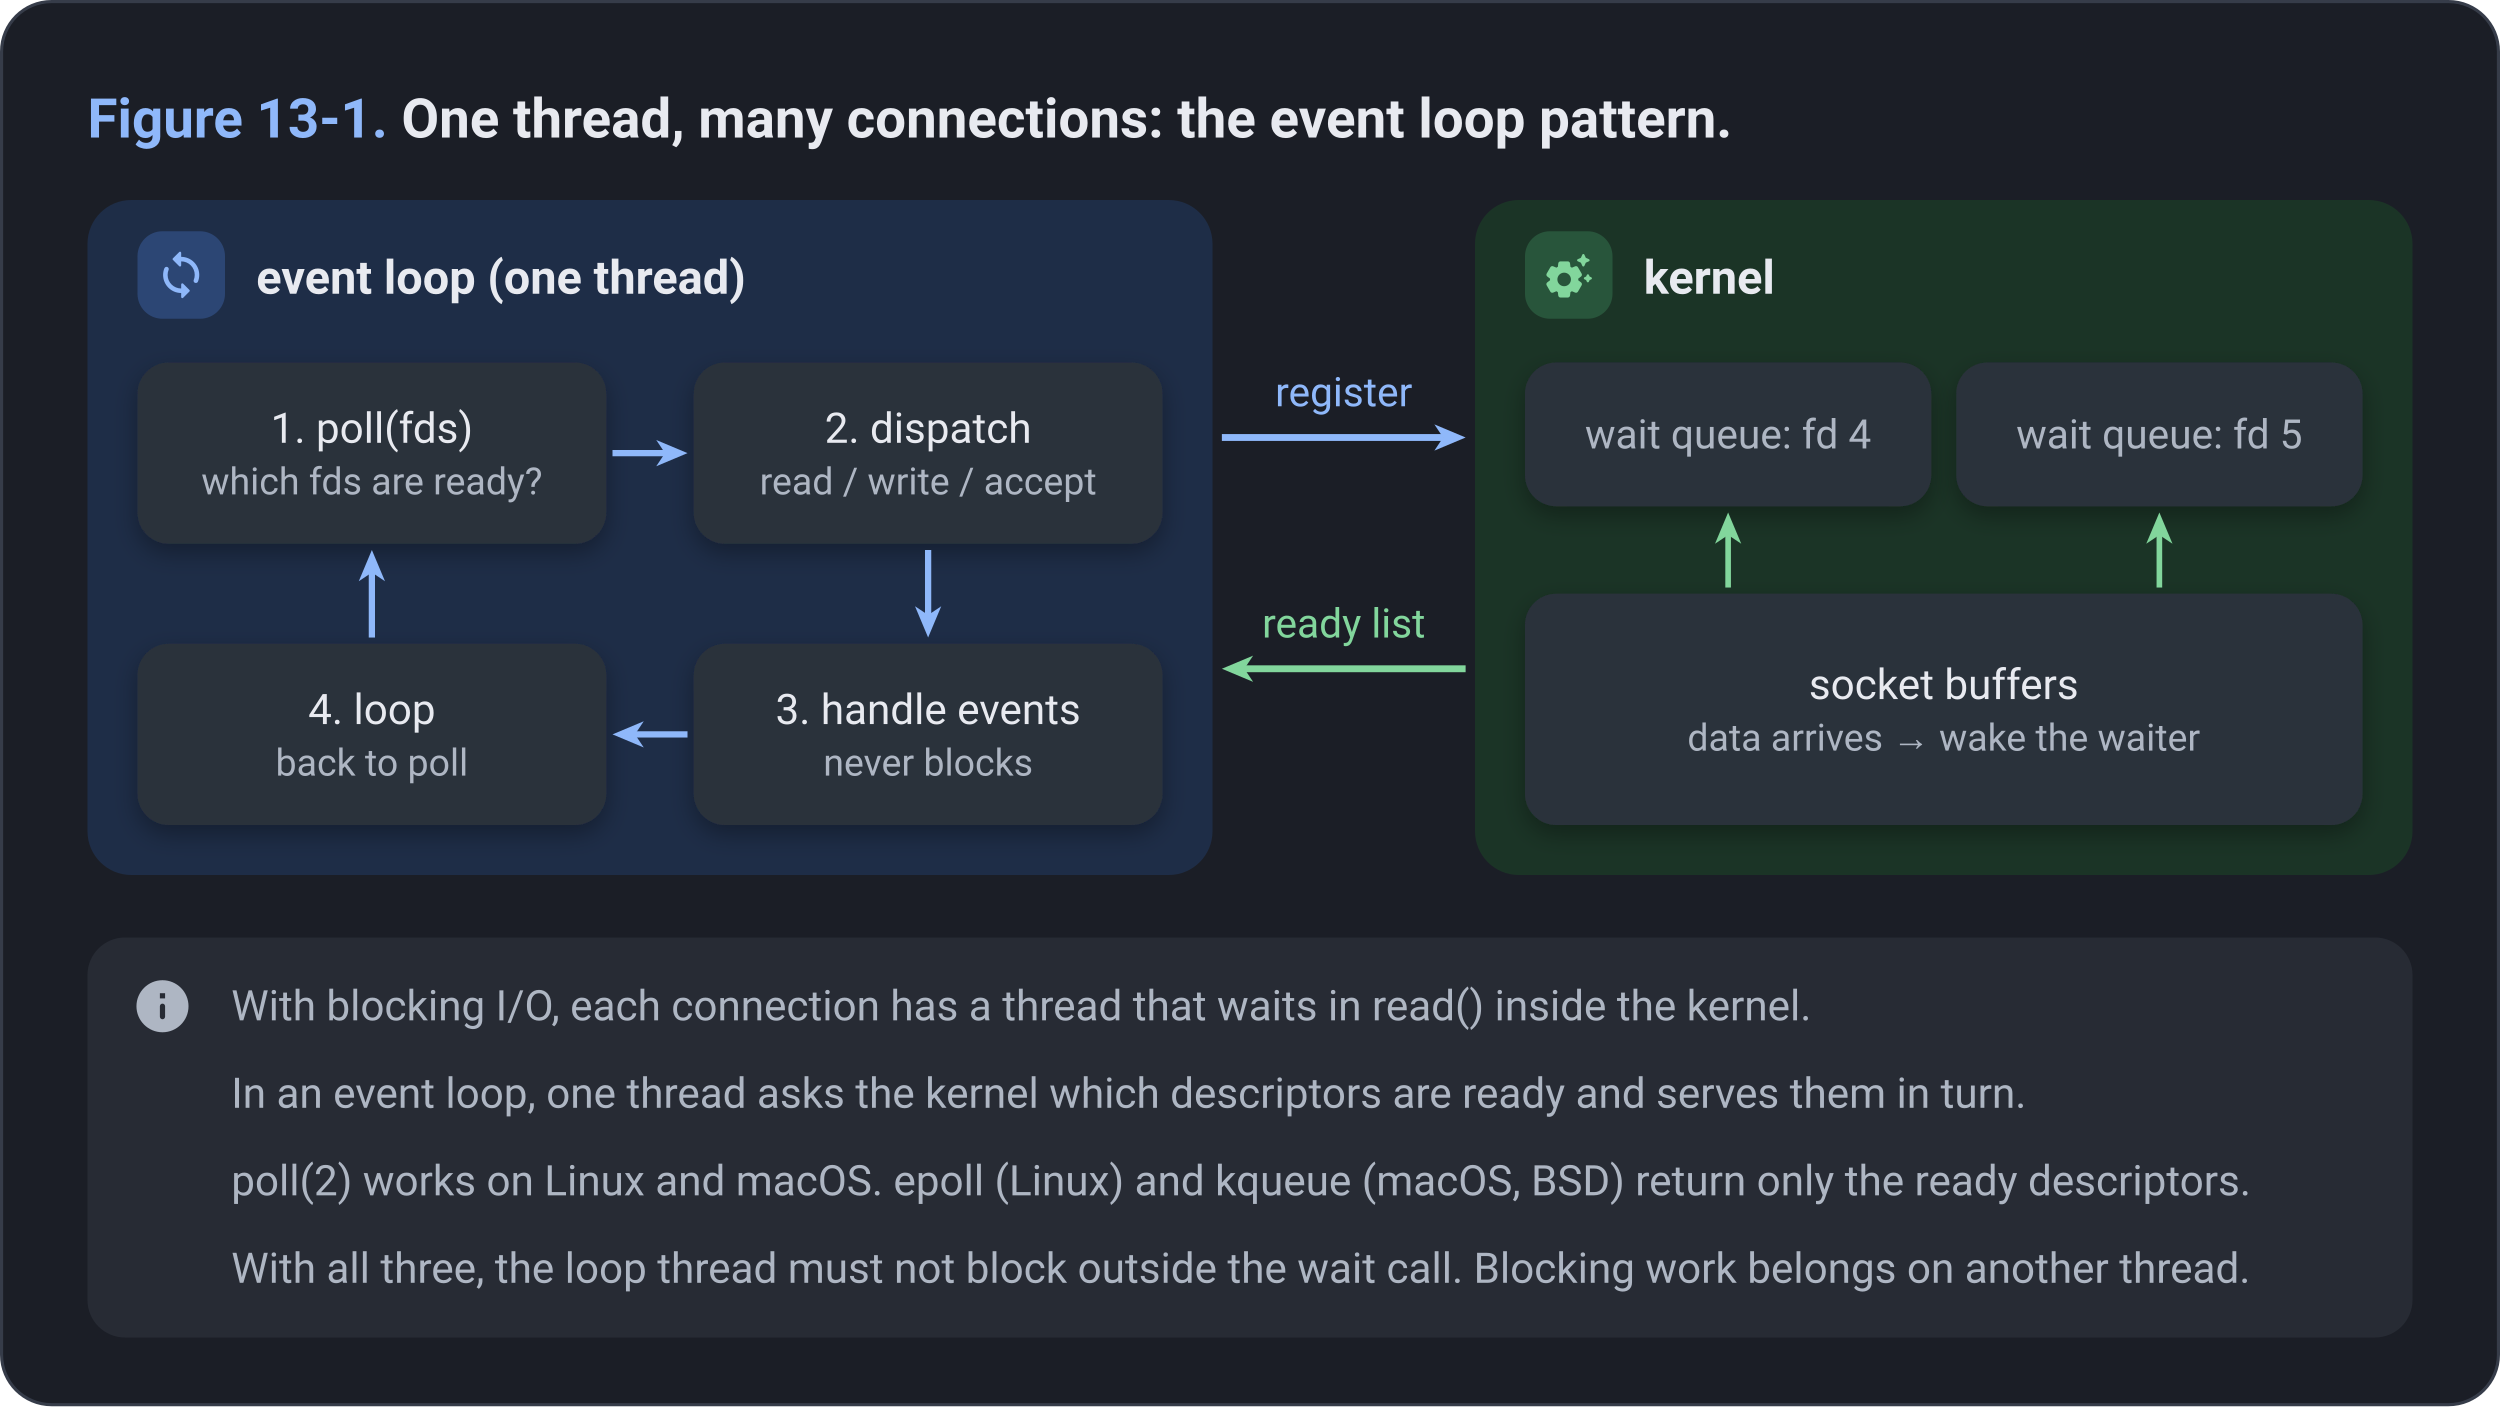
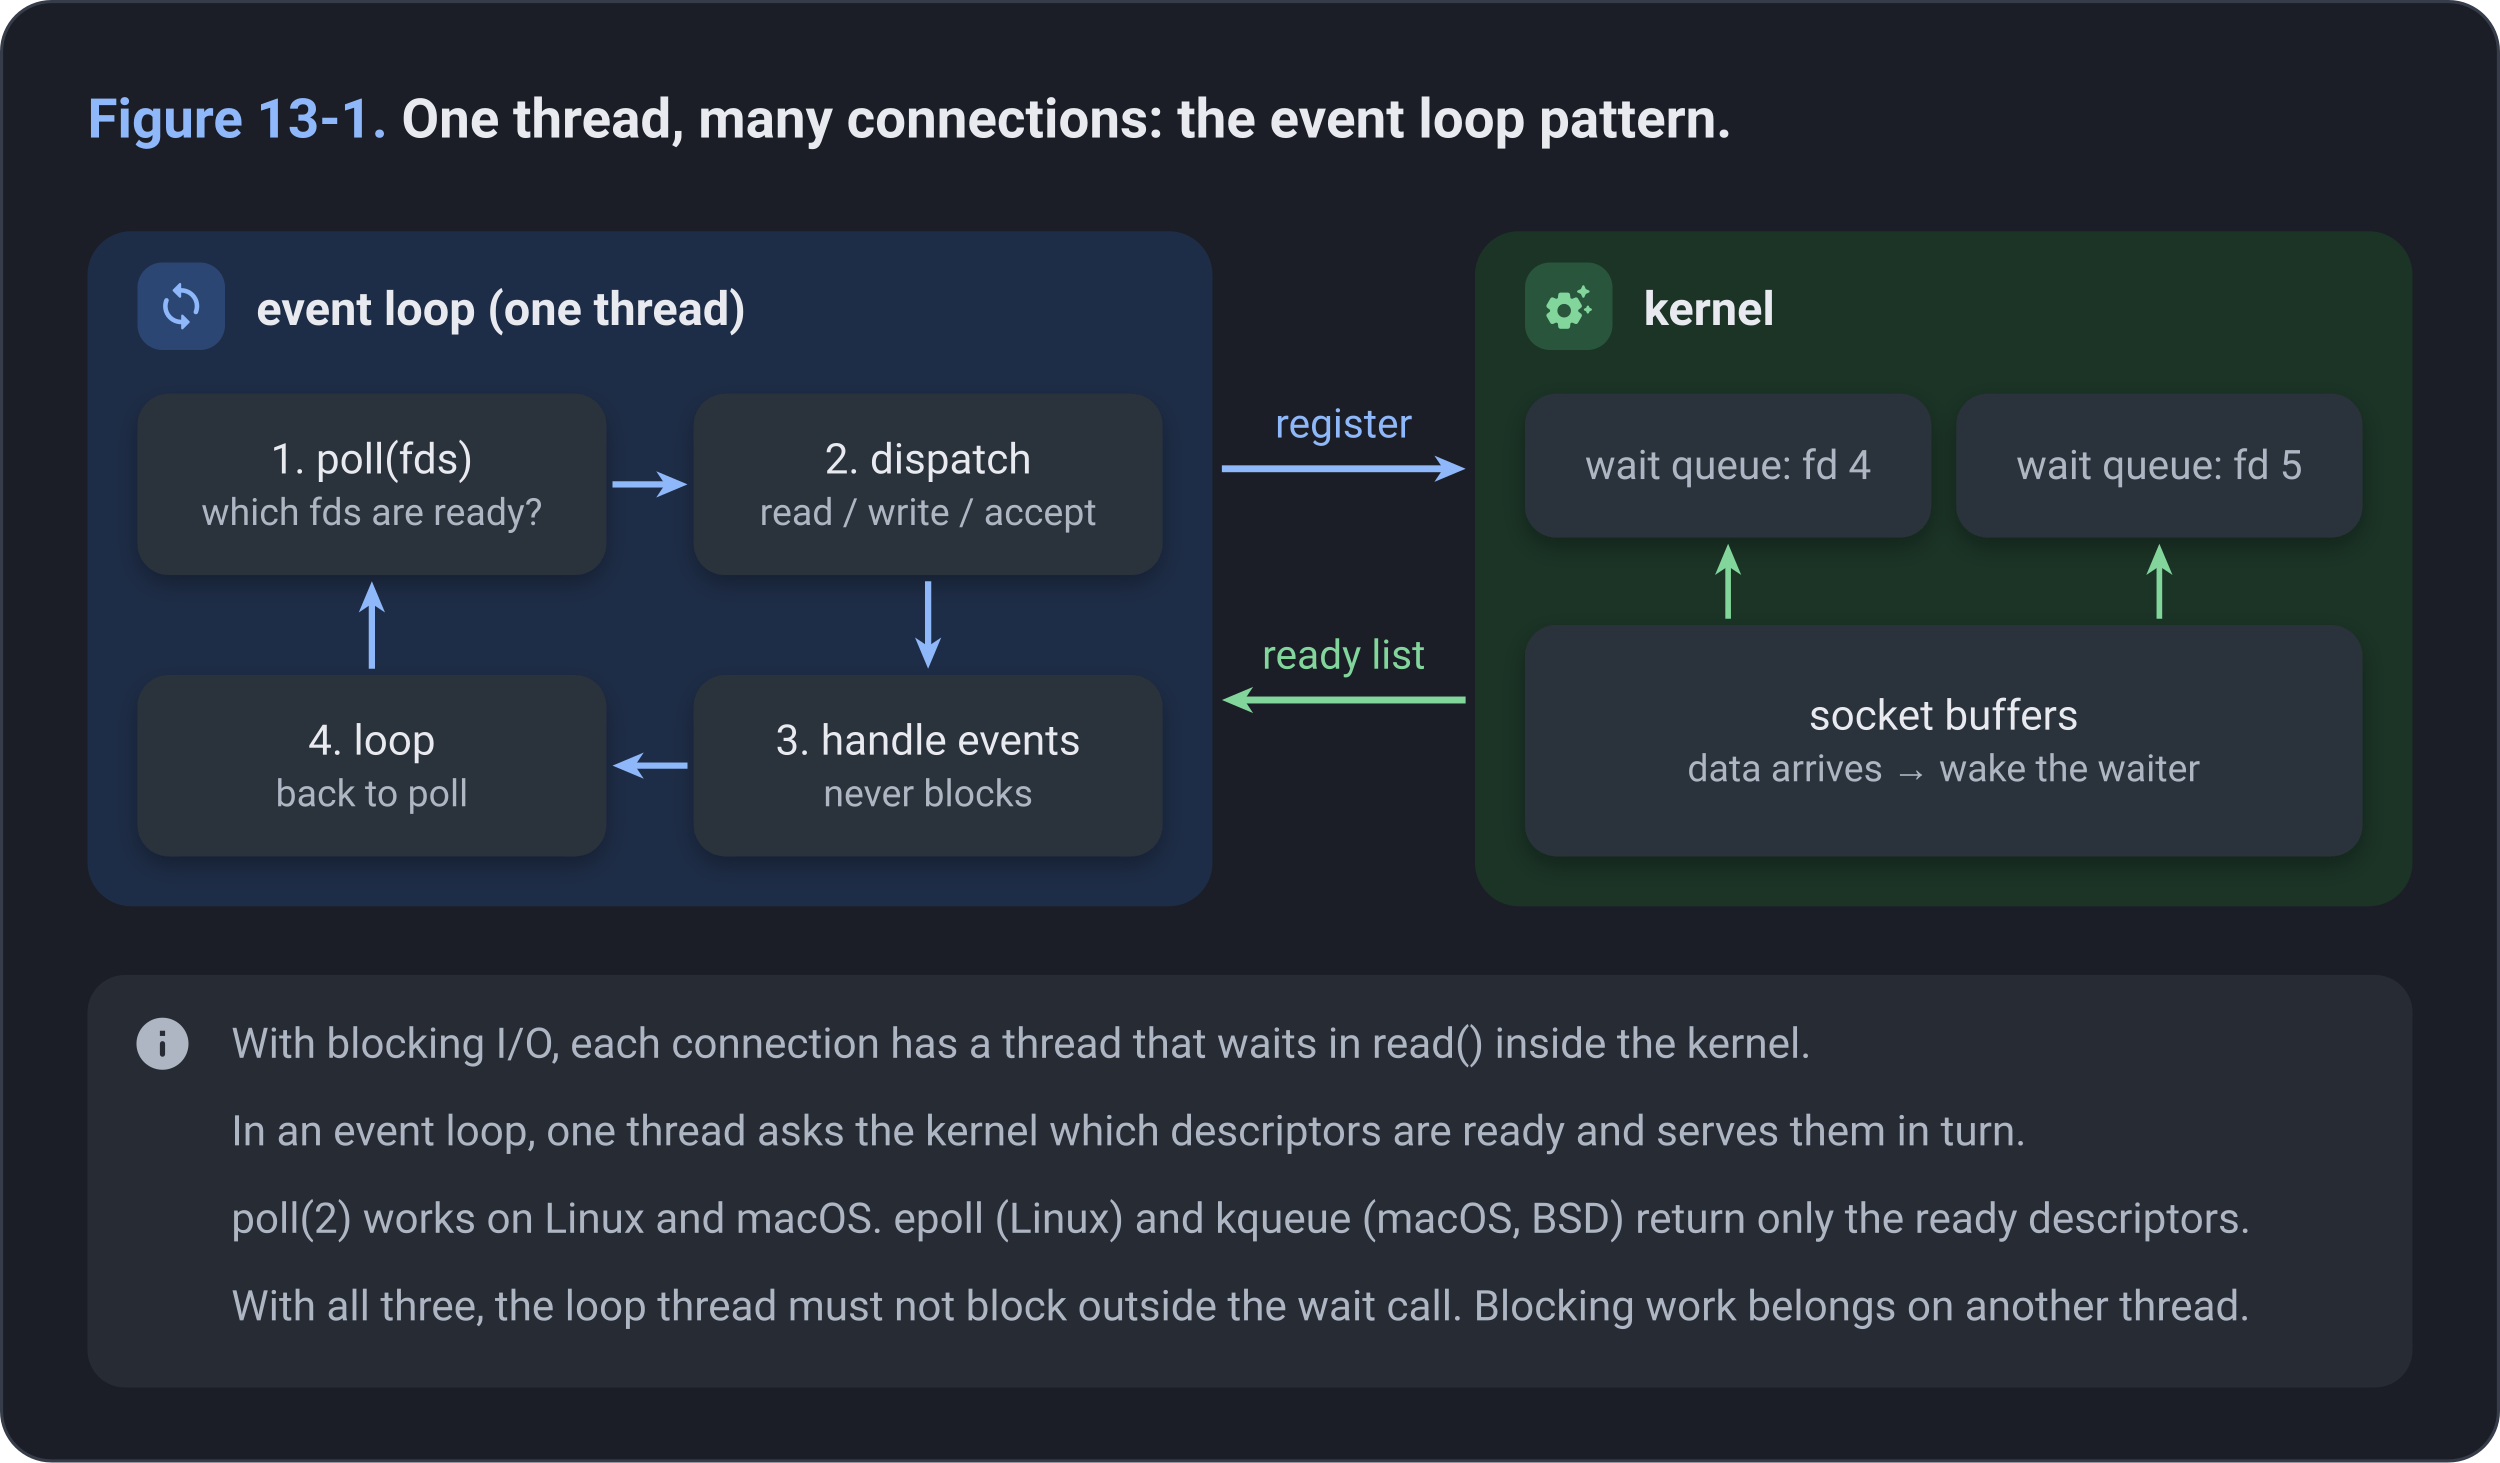
- <svg xmlns="http://www.w3.org/2000/svg" viewBox="0 0 800 450" width="800" height="450">
+ <svg xmlns="http://www.w3.org/2000/svg" viewBox="0 0 800 468" width="800" height="468">
  <style>
    text { font-family: -apple-system, BlinkMacSystemFont, "Segoe UI", Roboto, "Helvetica Neue", Arial, sans-serif; fill: #E8EAF0; }
    .paper { fill: #1B1E26; }
    .frame { fill: #1B1E26; stroke: #363C49; stroke-width: 1; }
    .card { fill: #2B303B; }
    .hair { stroke: #363C49; stroke-width: 1.2; fill: none; }
    .muted { fill: #AEB6C3; }
    .ink { fill: #E8EAF0; }
    .title { font-size: 17.5px; font-weight: 650; }
    .head { font-size: 15.5px; font-weight: 650; }
    .name { font-size: 15px; font-weight: 650; }
    .body { font-size: 13.5px; }
    .sub { font-size: 13px; }
    .mono { font-size: 12.5px; font-family: "SF Mono", SFMono-Regular, ui-monospace, Menlo, Consolas, monospace; }
    .monob { font-size: 12.5px; font-weight: 650; font-family: "SF Mono", SFMono-Regular, ui-monospace, Menlo, Consolas, monospace; }
    .small { font-size: 12px; }
    .note { font-size: 13.5px; }
    .noteb { font-size: 13.5px; font-weight: 650; }
    .sub, .small, .note { fill: #AEB6C3; }
    .c-blue { fill: #1E2D47; }
    .m-blue { fill: #2C4674; }
    .a-blue { fill: #8FB8FA; }
    .t-blue { fill: #8FB8FA; }
    .w-blue { stroke: #8FB8FA; fill: none; stroke-linecap: butt; stroke-linejoin: round; }
    .o-blue { stroke: #8FB8FA; fill: none; stroke-width: 1.5; }
    .h-blue { stroke: #8FB8FA; stroke-width: 1.4; }
    .c-green { fill: #1B3426; }
    .m-green { fill: #28553B; }
    .a-green { fill: #82D69C; }
    .t-green { fill: #82D69C; }
    .w-green { stroke: #82D69C; fill: none; stroke-linecap: butt; stroke-linejoin: round; }
    .o-green { stroke: #82D69C; fill: none; stroke-width: 1.5; }
    .h-green { stroke: #82D69C; stroke-width: 1.4; }
    .c-amber { fill: #3A2D14; }
    .m-amber { fill: #5E471A; }
    .a-amber { fill: #F3C06B; }
    .t-amber { fill: #F3C06B; }
    .w-amber { stroke: #F3C06B; fill: none; stroke-linecap: butt; stroke-linejoin: round; }
    .o-amber { stroke: #F3C06B; fill: none; stroke-width: 1.5; }
    .h-amber { stroke: #F3C06B; stroke-width: 1.4; }
    .c-red { fill: #41221D; }
    .m-red { fill: #69322B; }
    .a-red { fill: #F59E8D; }
    .t-red { fill: #F59E8D; }
    .w-red { stroke: #F59E8D; fill: none; stroke-linecap: butt; stroke-linejoin: round; }
    .o-red { stroke: #F59E8D; fill: none; stroke-width: 1.5; }
    .h-red { stroke: #F59E8D; stroke-width: 1.4; }
    .c-purple { fill: #2C2549; }
    .m-purple { fill: #453978; }
    .a-purple { fill: #BCA8F7; }
    .t-purple { fill: #BCA8F7; }
    .w-purple { stroke: #BCA8F7; fill: none; stroke-linecap: butt; stroke-linejoin: round; }
    .o-purple { stroke: #BCA8F7; fill: none; stroke-width: 1.5; }
    .h-purple { stroke: #BCA8F7; stroke-width: 1.4; }
    .c-teal { fill: #15332F; }
    .m-teal { fill: #1F514B; }
    .a-teal { fill: #72D5CA; }
    .t-teal { fill: #72D5CA; }
    .w-teal { stroke: #72D5CA; fill: none; stroke-linecap: butt; stroke-linejoin: round; }
    .o-teal { stroke: #72D5CA; fill: none; stroke-width: 1.5; }
    .h-teal { stroke: #72D5CA; stroke-width: 1.4; }
    .c-gray { fill: #272B34; }
    .m-gray { fill: #3A404D; }
    .a-gray { fill: #AEB6C3; }
    .t-gray { fill: #AEB6C3; }
    .w-gray { stroke: #AEB6C3; fill: none; stroke-linecap: butt; stroke-linejoin: round; }
    .o-gray { stroke: #AEB6C3; fill: none; stroke-width: 1.5; }
    .h-gray { stroke: #AEB6C3; stroke-width: 1.4; }
    .c-wire { fill: #272B34; }
    .m-wire { fill: #3A404D; }
    .a-wire { fill: #A2ABB9; }
    .t-wire { fill: #A2ABB9; }
    .w-wire { stroke: #A2ABB9; fill: none; stroke-linecap: butt; stroke-linejoin: round; }
    .o-wire { stroke: #A2ABB9; fill: none; stroke-width: 1.5; }
    .h-wire { stroke: #A2ABB9; stroke-width: 1.4; }
  </style>
  <defs>
    <filter id="lift" x="-10%" y="-15%" width="120%" height="140%">
      <feDropShadow dx="0" dy="1" stdDeviation="1.2" flood-color="#000000" flood-opacity="0.45" />
      <feDropShadow dx="0" dy="3" stdDeviation="4" flood-color="#000000" flood-opacity="0.32" />
    </filter>
  </defs>
-   <rect x="0.5" y="0.5" width="799" height="449" rx="16" class="frame" />
+   <rect x="0.5" y="0.5" width="799" height="467" rx="16" class="frame" />
  <text x="28" y="44" class="title">
    <tspan class="t-blue">Figure 13-1.</tspan> One thread, many connections: the event loop pattern.</text>
-   <g transform="translate(0 64)">
+   <g transform="translate(0 74)">
    <rect x="28.0" y="0.0" width="360.0" height="216.0" rx="14" class="c-blue" />
    <rect x="44.0" y="10.0" width="28.0" height="28.0" rx="8" class="m-blue" />
    <g transform="translate(49.3 15.3) scale(0.723)" class="a-blue">
      <path d="M12 4V2.21c0-.45-.54-.67-.85-.35l-2.8 2.79c-.2.2-.2.51 0 .71l2.79 2.79c.32.31.86.09.86-.36V6c3.31 0 6 2.69 6 6 0 .79-.15 1.56-.44 2.25-.15.36-.04.77.23 1.04.51.51 1.37.33 1.64-.34.37-.91.57-1.91.57-2.95 0-4.42-3.58-8-8-8zm0 14c-3.31 0-6-2.69-6-6 0-.79.15-1.56.44-2.25.15-.36.04-.77-.23-1.04-.51-.51-1.37-.33-1.64.34C4.2 9.96 4 10.96 4 12c0 4.42 3.58 8 8 8v1.79c0 .45.54.67.85.35l2.79-2.79c.2-.2.2-.51 0-.71l-2.79-2.79a.5.5 0 0 0-.85.36V18z" />
    </g>
    <text x="82.0" y="30.0" class="name">event loop (one thread)</text>
    <rect x="44.0" y="52.0" width="150.0" height="58.0" rx="10" class="card" filter="url(#lift)" />
-     <text x="119.0" y="77.7" class="body" text-anchor="middle" data-fit="49.0,189.0">1. poll(fds)</text>
-     <text x="119.0" y="94.2" class="small" text-anchor="middle" data-fit="49.0,189.0">which fds are ready?</text>
+     <text x="119.0" y="77.5" class="body" text-anchor="middle" data-fit="49.0,189.0">1. poll(fds)</text>
+     <text x="119.0" y="94.0" class="small" text-anchor="middle" data-fit="49.0,189.0">which fds are ready?</text>
    <rect x="222.0" y="52.0" width="150.0" height="58.0" rx="10" class="card" filter="url(#lift)" />
-     <text x="297.0" y="77.7" class="body" text-anchor="middle" data-fit="227.0,367.0">2. dispatch</text>
-     <text x="297.0" y="94.2" class="small" text-anchor="middle" data-fit="227.0,367.0">read / write / accept</text>
+     <text x="297.0" y="77.5" class="body" text-anchor="middle" data-fit="227.0,367.0">2. dispatch</text>
+     <text x="297.0" y="94.0" class="small" text-anchor="middle" data-fit="227.0,367.0">read / write / accept</text>
    <rect x="222.0" y="142.0" width="150.0" height="58.0" rx="10" class="card" filter="url(#lift)" />
-     <text x="297.0" y="167.7" class="body" text-anchor="middle" data-fit="227.0,367.0">3. handle events</text>
-     <text x="297.0" y="184.2" class="small" text-anchor="middle" data-fit="227.0,367.0">never blocks</text>
+     <text x="297.0" y="167.5" class="body" text-anchor="middle" data-fit="227.0,367.0">3. handle events</text>
+     <text x="297.0" y="184.0" class="small" text-anchor="middle" data-fit="227.0,367.0">never blocks</text>
    <rect x="44.0" y="142.0" width="150.0" height="58.0" rx="10" class="card" filter="url(#lift)" />
-     <text x="119.0" y="167.7" class="body" text-anchor="middle" data-fit="49.0,189.0">4. loop</text>
-     <text x="119.0" y="184.2" class="small" text-anchor="middle" data-fit="49.0,189.0">back to poll</text>
+     <text x="119.0" y="167.5" class="body" text-anchor="middle" data-fit="49.0,189.0">4. loop</text>
+     <text x="119.0" y="184.0" class="small" text-anchor="middle" data-fit="49.0,189.0">back to poll</text>
    <polygon points="220.0,81.0 210.0,85.2 212.8,81.0 210.0,76.8" class="a-blue" />
    <path d="M196.0,81.0 L213.0,81.0" class="w-blue" stroke-width="2" />
    <polygon points="297.0,140.0 292.8,130.0 297.0,132.8 301.2,130.0" class="a-blue" />
    <path d="M297.0,112.0 L297.0,133.0" class="w-blue" stroke-width="2" />
    <polygon points="196.0,171.0 206.0,166.8 203.2,171.0 206.0,175.2" class="a-blue" />
    <path d="M220.0,171.0 L203.0,171.0" class="w-blue" stroke-width="2" />
    <polygon points="119.0,112.0 123.2,122.0 119.0,119.2 114.8,122.0" class="a-blue" />
    <path d="M119.0,140.0 L119.0,119.0" class="w-blue" stroke-width="2" />
    <rect x="472.0" y="0.0" width="300.0" height="216.0" rx="14" class="c-green" />
    <rect x="488.0" y="10.0" width="28.0" height="28.0" rx="8" class="m-green" />
    <g transform="translate(493.3 15.3) scale(0.723)" class="a-green">
      <path d="m18.04 7.99-.63-1.4-1.4-.63a.5.5 0 0 1 0-.91l1.4-.63.63-1.4a.5.5 0 0 1 .91 0l.63 1.4 1.4.63a.5.5 0 0 1 0 .91l-1.4.63-.63 1.4c-.17.39-.73.39-.91 0zm3.24 4.73-.32-.72a.5.5 0 0 0-.91 0l-.32.72-.73.32a.5.5 0 0 0 0 .91l.72.32.32.73a.5.5 0 0 0 .91 0l.32-.72.73-.32a.5.5 0 0 0 0-.91l-.72-.33zm-5.04 1.65 1.23.93c.4.3.51.86.26 1.3l-1.62 2.8c-.25.44-.79.62-1.25.42l-1.43-.6c-.2.13-.42.26-.64.37l-.19 1.54c-.06.5-.49.88-.99.88H8.38c-.5 0-.93-.38-.99-.88l-.19-1.54c-.22-.11-.43-.23-.64-.37l-1.43.6c-.46.2-1 .02-1.25-.42l-1.62-2.8c-.25-.44-.14-.99.26-1.3l1.23-.93V14c0-.12 0-.25.01-.37l-1.23-.93c-.4-.3-.51-.86-.26-1.3l1.62-2.8c.25-.44.79-.62 1.25-.42l1.43.6c.2-.13.42-.26.64-.37l.19-1.54c.05-.49.48-.87.98-.87h3.23c.5 0 .93.38.99.88l.19 1.54c.22.11.43.23.64.37l1.43-.6c.46-.2 1-.02 1.25.42l1.62 2.8c.25.44.14.99-.26 1.3l-1.23.93c.01.12.01.24.01.37s0 .24-.01.36zM13 14c0-1.66-1.34-3-3-3s-3 1.34-3 3 1.34 3 3 3 3-1.34 3-3z" />
    </g>
    <text x="526.0" y="30.0" class="name">kernel</text>
    <rect x="488.0" y="52.0" width="130.0" height="46.0" rx="10" class="card" filter="url(#lift)" />
-     <text x="553.0" y="79.5" class="sub" text-anchor="middle" data-fit="493.0,613.0">wait queue: fd 4</text>
+     <text x="553.0" y="79.3" class="sub" text-anchor="middle" data-fit="493.0,613.0">wait queue: fd 4</text>
    <rect x="626.0" y="52.0" width="130.0" height="46.0" rx="10" class="card" filter="url(#lift)" />
-     <text x="691.0" y="79.5" class="sub" text-anchor="middle" data-fit="631.0,751.0">wait queue: fd 5</text>
+     <text x="691.0" y="79.3" class="sub" text-anchor="middle" data-fit="631.0,751.0">wait queue: fd 5</text>
    <rect x="488.0" y="126.0" width="268.0" height="74.0" rx="10" class="card" filter="url(#lift)" />
-     <text x="622.0" y="159.7" class="body" text-anchor="middle" data-fit="493.0,751.0">socket buffers</text>
-     <text x="622.0" y="176.2" class="small" text-anchor="middle" data-fit="493.0,751.0">data arrives → wake the waiter</text>
+     <text x="622.0" y="159.5" class="body" text-anchor="middle" data-fit="493.0,751.0">socket buffers</text>
+     <text x="622.0" y="176.0" class="small" text-anchor="middle" data-fit="493.0,751.0">data arrives → wake the waiter</text>
    <polygon points="553.0,100.0 557.2,110.0 553.0,107.2 548.8,110.0" class="a-green" />
    <path d="M553.0,124.0 L553.0,107.0" class="w-green" stroke-width="1.8" />
    <polygon points="691.0,100.0 695.2,110.0 691.0,107.2 686.8,110.0" class="a-green" />
    <path d="M691.0,124.0 L691.0,107.0" class="w-green" stroke-width="1.8" />
    <polygon points="469.0,76.0 459.0,80.2 461.8,76.0 459.0,71.8" class="a-blue" />
    <path d="M391.0,76.0 L462.0,76.0" class="w-blue" stroke-width="2.2" />
    <text x="430.0" y="66.0" class="sub t-blue" text-anchor="middle">register</text>
    <polygon points="391.0,150.0 401.0,145.8 398.2,150.0 401.0,154.2" class="a-green" />
    <path d="M469.0,150.0 L398.0,150.0" class="w-green" stroke-width="2.2" />
    <text x="430.0" y="140.0" class="sub t-green" text-anchor="middle">ready list</text>
  </g>
-   <rect x="28" y="300" width="744" height="128" rx="12" class="c-gray" />
-   <g transform="translate(42 312) scale(0.833)" class="a-gray">
+   <rect x="28" y="312" width="744" height="132" rx="12" class="c-gray" />
+   <g transform="translate(42 324) scale(0.833)" class="a-gray">
    <path d="M12 2C6.48 2 2 6.48 2 12s4.48 10 10 10 10-4.48 10-10S17.52 2 12 2zm0 15c-.55 0-1-.45-1-1v-4c0-.55.45-1 1-1s1 .45 1 1v4c0 .55-.45 1-1 1zm1-8h-2V7h2v2z" />
  </g>
-   <text x="74" y="326.5" class="note" data-fit="74,760">With blocking I/O, each connection has a thread that waits in read() inside the kernel.</text>
-   <text x="74" y="354.5" class="note" data-fit="74,760">In an event loop, one thread asks the kernel which descriptors are ready and serves them in turn.</text>
-   <text x="74" y="382.5" class="note" data-fit="74,760">poll(2) works on Linux and macOS. epoll (Linux) and kqueue (macOS, BSD) return only the ready descriptors.</text>
-   <text x="74" y="410.5" class="note" data-fit="74,760">With all three, the loop thread must not block outside the wait call. Blocking work belongs on another thread.</text>
+   <text x="74" y="338.5" class="note" data-fit="74,760">With blocking I/O, each connection has a thread that waits in read() inside the kernel.</text>
+   <text x="74" y="366.5" class="note" data-fit="74,760">In an event loop, one thread asks the kernel which descriptors are ready and serves them in turn.</text>
+   <text x="74" y="394.5" class="note" data-fit="74,760">poll(2) works on Linux and macOS. epoll (Linux) and kqueue (macOS, BSD) return only the ready descriptors.</text>
+   <text x="74" y="422.5" class="note" data-fit="74,760">With all three, the loop thread must not block outside the wait call. Blocking work belongs on another thread.</text>
</svg>
